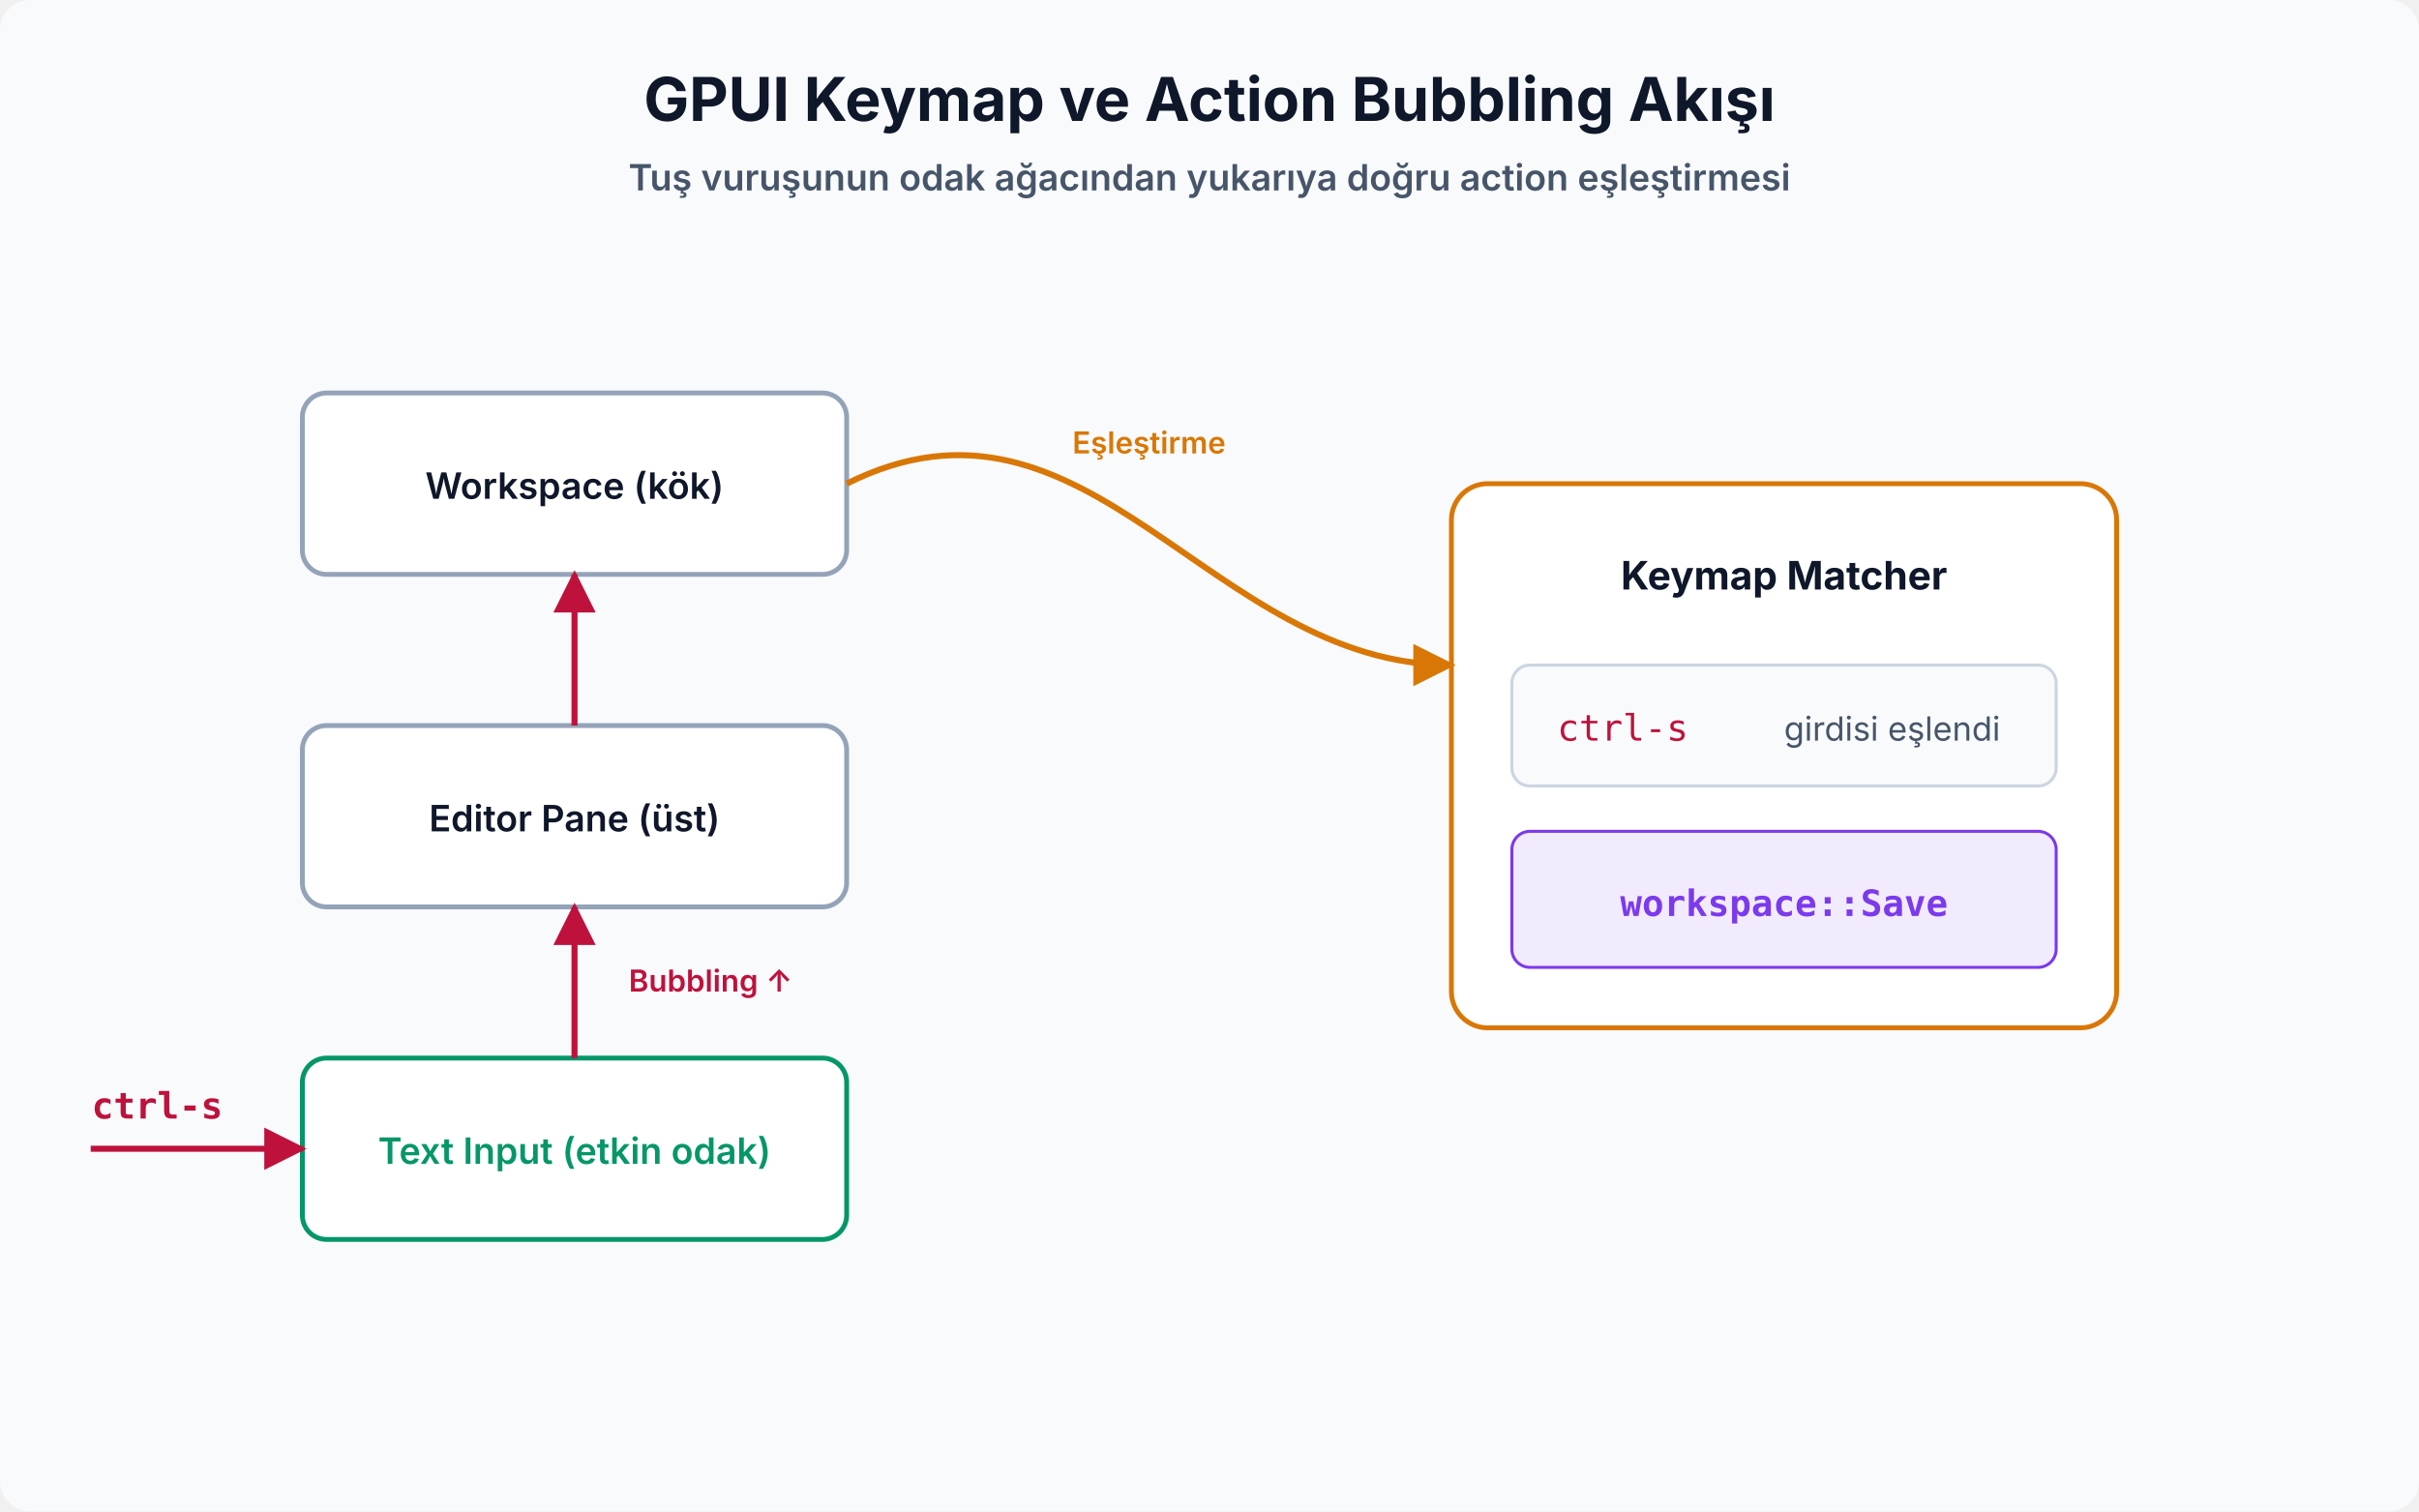
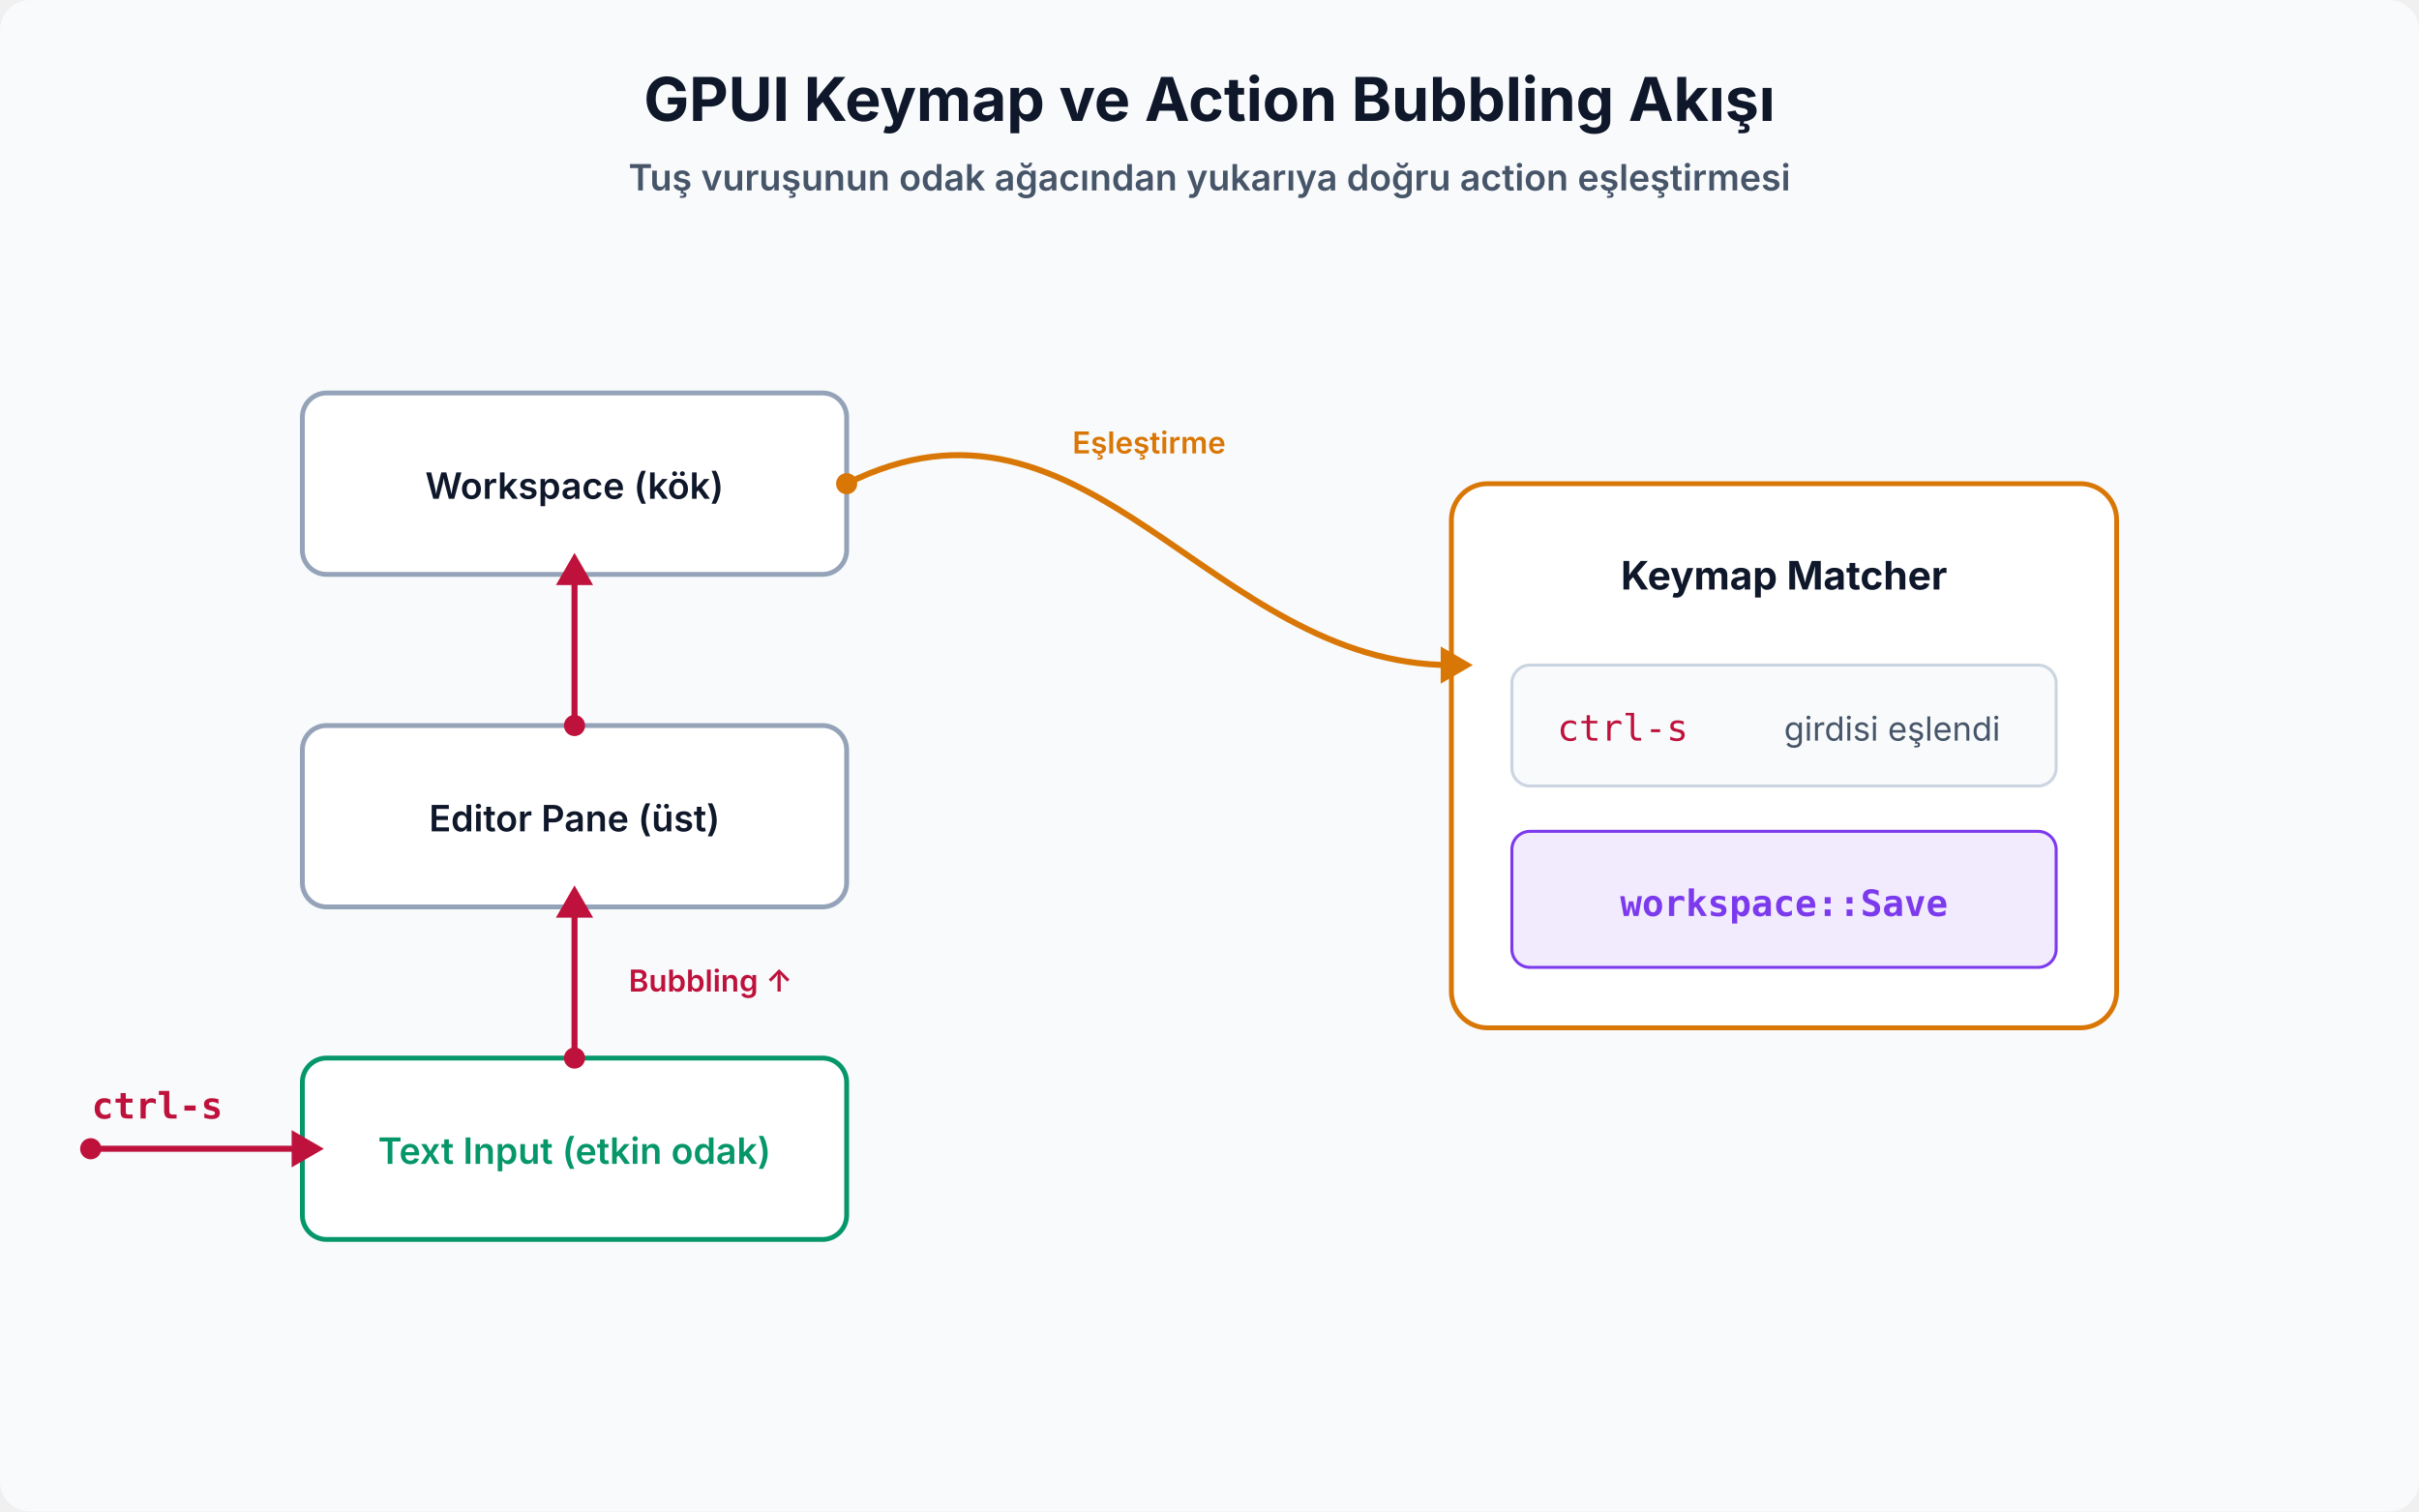
<svg xmlns="http://www.w3.org/2000/svg" viewBox="0 0 800 500">
  <defs>
-     <marker id="aSlate" viewBox="0 0 10 10" refX="9" refY="5" markerWidth="7" markerHeight="7" orient="auto-start-reverse">
-       <path d="M0 0L10 5L0 10z" fill="#64748b" />
+     <marker id="aSlate" viewBox="0 0 1 1" refX="0" refY="0" markerWidth="1" markerHeight="1" orient="auto-start-reverse" overflow="visible" preserveAspectRatio="xMidYMid">
+       <path d="M 5.77 0 L -2.88 5 V -5 Z" transform="scale(0.5)" fill="#64748b" stroke="#64748b" stroke-width="1pt" />
    </marker>
-     <marker id="aEmerald" viewBox="0 0 10 10" refX="9" refY="5" markerWidth="7" markerHeight="7" orient="auto-start-reverse">
-       <path d="M0 0L10 5L0 10z" fill="#059669" />
+     <marker id="dot-aSlate" viewBox="0 0 7 7" refX="3.5" refY="3.5" markerWidth="7" markerHeight="7" markerUnits="userSpaceOnUse">
+       <circle cx="3.5" cy="3.5" r="3.5" fill="#64748b" />
    </marker>
-     <marker id="aViolet" viewBox="0 0 10 10" refX="9" refY="5" markerWidth="7" markerHeight="7" orient="auto-start-reverse">
-       <path d="M0 0L10 5L0 10z" fill="#7c3aed" />
+     <marker id="aEmerald" viewBox="0 0 1 1" refX="0" refY="0" markerWidth="1" markerHeight="1" orient="auto-start-reverse" overflow="visible" preserveAspectRatio="xMidYMid">
+       <path d="M 5.77 0 L -2.88 5 V -5 Z" transform="scale(0.5)" fill="#059669" stroke="#059669" stroke-width="1pt" />
    </marker>
-     <marker id="aCyan" viewBox="0 0 10 10" refX="9" refY="5" markerWidth="7" markerHeight="7" orient="auto-start-reverse">
-       <path d="M0 0L10 5L0 10z" fill="#0891b2" />
+     <marker id="dot-aEmerald" viewBox="0 0 7 7" refX="3.5" refY="3.5" markerWidth="7" markerHeight="7" markerUnits="userSpaceOnUse">
+       <circle cx="3.5" cy="3.5" r="3.5" fill="#059669" />
    </marker>
-     <marker id="aAmber" viewBox="0 0 10 10" refX="9" refY="5" markerWidth="7" markerHeight="7" orient="auto-start-reverse">
-       <path d="M0 0L10 5L0 10z" fill="#d97706" />
+     <marker id="aViolet" viewBox="0 0 1 1" refX="0" refY="0" markerWidth="1" markerHeight="1" orient="auto-start-reverse" overflow="visible" preserveAspectRatio="xMidYMid">
+       <path d="M 5.77 0 L -2.88 5 V -5 Z" transform="scale(0.5)" fill="#7c3aed" stroke="#7c3aed" stroke-width="1pt" />
    </marker>
-     <marker id="aRose" viewBox="0 0 10 10" refX="9" refY="5" markerWidth="7" markerHeight="7" orient="auto-start-reverse">
-       <path d="M0 0L10 5L0 10z" fill="#be123c" />
+     <marker id="dot-aViolet" viewBox="0 0 7 7" refX="3.5" refY="3.5" markerWidth="7" markerHeight="7" markerUnits="userSpaceOnUse">
+       <circle cx="3.5" cy="3.5" r="3.5" fill="#7c3aed" />
    </marker>
-     <marker id="aSky" viewBox="0 0 10 10" refX="9" refY="5" markerWidth="7" markerHeight="7" orient="auto-start-reverse">
-       <path d="M0 0L10 5L0 10z" fill="#0284c7" />
+     <marker id="aCyan" viewBox="0 0 1 1" refX="0" refY="0" markerWidth="1" markerHeight="1" orient="auto-start-reverse" overflow="visible" preserveAspectRatio="xMidYMid">
+       <path d="M 5.77 0 L -2.88 5 V -5 Z" transform="scale(0.5)" fill="#0891b2" stroke="#0891b2" stroke-width="1pt" />
+     </marker>
+     <marker id="dot-aCyan" viewBox="0 0 7 7" refX="3.5" refY="3.5" markerWidth="7" markerHeight="7" markerUnits="userSpaceOnUse">
+       <circle cx="3.5" cy="3.5" r="3.5" fill="#0891b2" />
+     </marker>
+     <marker id="aAmber" viewBox="0 0 1 1" refX="0" refY="0" markerWidth="1" markerHeight="1" orient="auto-start-reverse" overflow="visible" preserveAspectRatio="xMidYMid">
+       <path d="M 5.77 0 L -2.88 5 V -5 Z" transform="scale(0.5)" fill="#d97706" stroke="#d97706" stroke-width="1pt" />
+     </marker>
+     <marker id="dot-aAmber" viewBox="0 0 7 7" refX="3.5" refY="3.5" markerWidth="7" markerHeight="7" markerUnits="userSpaceOnUse">
+       <circle cx="3.5" cy="3.5" r="3.5" fill="#d97706" />
+     </marker>
+     <marker id="aRose" viewBox="0 0 1 1" refX="0" refY="0" markerWidth="1" markerHeight="1" orient="auto-start-reverse" overflow="visible" preserveAspectRatio="xMidYMid">
+       <path d="M 5.77 0 L -2.88 5 V -5 Z" transform="scale(0.5)" fill="#be123c" stroke="#be123c" stroke-width="1pt" />
+     </marker>
+     <marker id="dot-aRose" viewBox="0 0 7 7" refX="3.5" refY="3.5" markerWidth="7" markerHeight="7" markerUnits="userSpaceOnUse">
+       <circle cx="3.5" cy="3.5" r="3.5" fill="#be123c" />
+     </marker>
+     <marker id="aSky" viewBox="0 0 1 1" refX="0" refY="0" markerWidth="1" markerHeight="1" orient="auto-start-reverse" overflow="visible" preserveAspectRatio="xMidYMid">
+       <path d="M 5.77 0 L -2.88 5 V -5 Z" transform="scale(0.5)" fill="#0284c7" stroke="#0284c7" stroke-width="1pt" />
+     </marker>
+     <marker id="dot-aSky" viewBox="0 0 7 7" refX="3.5" refY="3.5" markerWidth="7" markerHeight="7" markerUnits="userSpaceOnUse">
+       <circle cx="3.5" cy="3.5" r="3.5" fill="#0284c7" />
    </marker>
    <style>
      text{font-family:system-ui,-apple-system,"Segoe UI",sans-serif}
      .title{font-size:20px;font-weight:700;fill:#0f172a}
      .sub{font-size:12px;font-weight:600;fill:#475569}
      .h{font-size:13px;font-weight:700;fill:#0f172a}
      .t{font-size:12px;font-weight:600;fill:#0f172a}
      .body{font-size:11px;fill:#475569}
      .small{font-size:10px;fill:#64748b}
      .mono{font-family:ui-monospace,SFMono-Regular,Menlo,Consolas,monospace;font-size:12px;fill:#0f172a}
      .card{fill:#fff;stroke-width:1.6}
      .tEmerald{fill:#059669}.tViolet{fill:#7c3aed}.tCyan{fill:#0891b2}.tAmber{fill:#d97706}.tRose{fill:#be123c}.tSky{fill:#0284c7}.tSlate{fill:#64748b}.tWhite{fill:#fff}
-       .arrow{stroke:#64748b;stroke-width:2;fill:none;marker-end:url(#aSlate)}
-       .aEm{stroke:#059669;marker-end:url(#aEmerald)}.aVi{stroke:#7c3aed;marker-end:url(#aViolet)}.aCy{stroke:#0891b2;marker-end:url(#aCyan)}.aAm{stroke:#d97706;marker-end:url(#aAmber)}.aRo{stroke:#be123c;marker-end:url(#aRose)}.aSk{stroke:#0284c7;marker-end:url(#aSky)}
+       .arrow{stroke:#64748b;stroke-width:2;fill:none;marker-end:url(#aSlate); marker-start: url(#dot-aSlate)}
+       .aEm{stroke:#059669;marker-end:url(#aEmerald); marker-start: url(#dot-aEmerald)}.aVi{stroke:#7c3aed;marker-end:url(#aViolet); marker-start: url(#dot-aViolet)}.aCy{stroke:#0891b2;marker-end:url(#aCyan); marker-start: url(#dot-aCyan)}.aAm{stroke:#d97706;marker-end:url(#aAmber); marker-start: url(#dot-aAmber)}.aRo{stroke:#be123c;marker-end:url(#aRose); marker-start: url(#dot-aRose)}.aSk{stroke:#0284c7;marker-end:url(#aSky); marker-start: url(#dot-aSky)}
    </style>
  </defs>
  <rect width="100%" height="100%" rx="10" fill="#f8fafc" />
  <text x="400" y="40" text-anchor="middle" class="title">GPUI Keymap ve Action Bubbling Akışı</text>
  <text x="400" y="63" text-anchor="middle" class="sub">Tuş vuruşunun odak ağacından yukarıya doğru action eşleştirmesi</text>
  <g transform="translate(100,130)">
    <rect width="180" height="60" rx="8" class="card" stroke="#94a3b8" />
    <text x="90" y="35" text-anchor="middle" class="t">Workspace (kök)</text>
  </g>
  <g transform="translate(100,240)">
    <rect width="180" height="60" rx="8" class="card" stroke="#94a3b8" />
    <text x="90" y="35" text-anchor="middle" class="t">Editor Pane (üst)</text>
  </g>
  <g transform="translate(100,350)">
    <rect width="180" height="60" rx="8" class="card" stroke="#059669" />
    <text x="90" y="35" text-anchor="middle" class="t tEmerald">Text Input (etkin odak)</text>
  </g>
  <g transform="translate(480,160)">
    <rect width="220" height="180" rx="12" class="card" stroke="#d97706" />
    <text x="110" y="35" text-anchor="middle" class="h">Keymap Matcher</text>
    <rect x="20" y="60" width="180" height="40" rx="6" fill="#f8fafc" stroke="#cbd5e1" stroke-width="1" />
    <text x="35" y="85" class="mono tRose">ctrl-s</text>
    <text x="110" y="85" class="body">girdisi eşlendi</text>
    <rect x="20" y="115" width="180" height="45" rx="6" fill="#7c3aed" fill-opacity="0.1" stroke="#7c3aed" stroke-width="1" />
    <text x="110" y="143" text-anchor="middle" class="mono tViolet" font-weight="600">workspace::Save</text>
  </g>
  <path d="M 190 350 L 190 300" class="arrow aRo" />
  <text x="235" y="328" text-anchor="middle" class="small tRose" font-weight="600">Bubbling ↑</text>
  <path d="M 190 240 L 190 190" class="arrow aRo" />
  <path d="M 30 380 L 100 380" class="arrow aRo" />
  <text x="52" y="370" text-anchor="middle" class="small tRose mono" font-weight="600">ctrl-s</text>
  <path d="M 280 160 C 360 120, 400 220, 480 220" class="arrow aAm" />
  <text x="380" y="150" text-anchor="middle" class="small tAmber" font-weight="600">Eşleştirme</text>
</svg>
